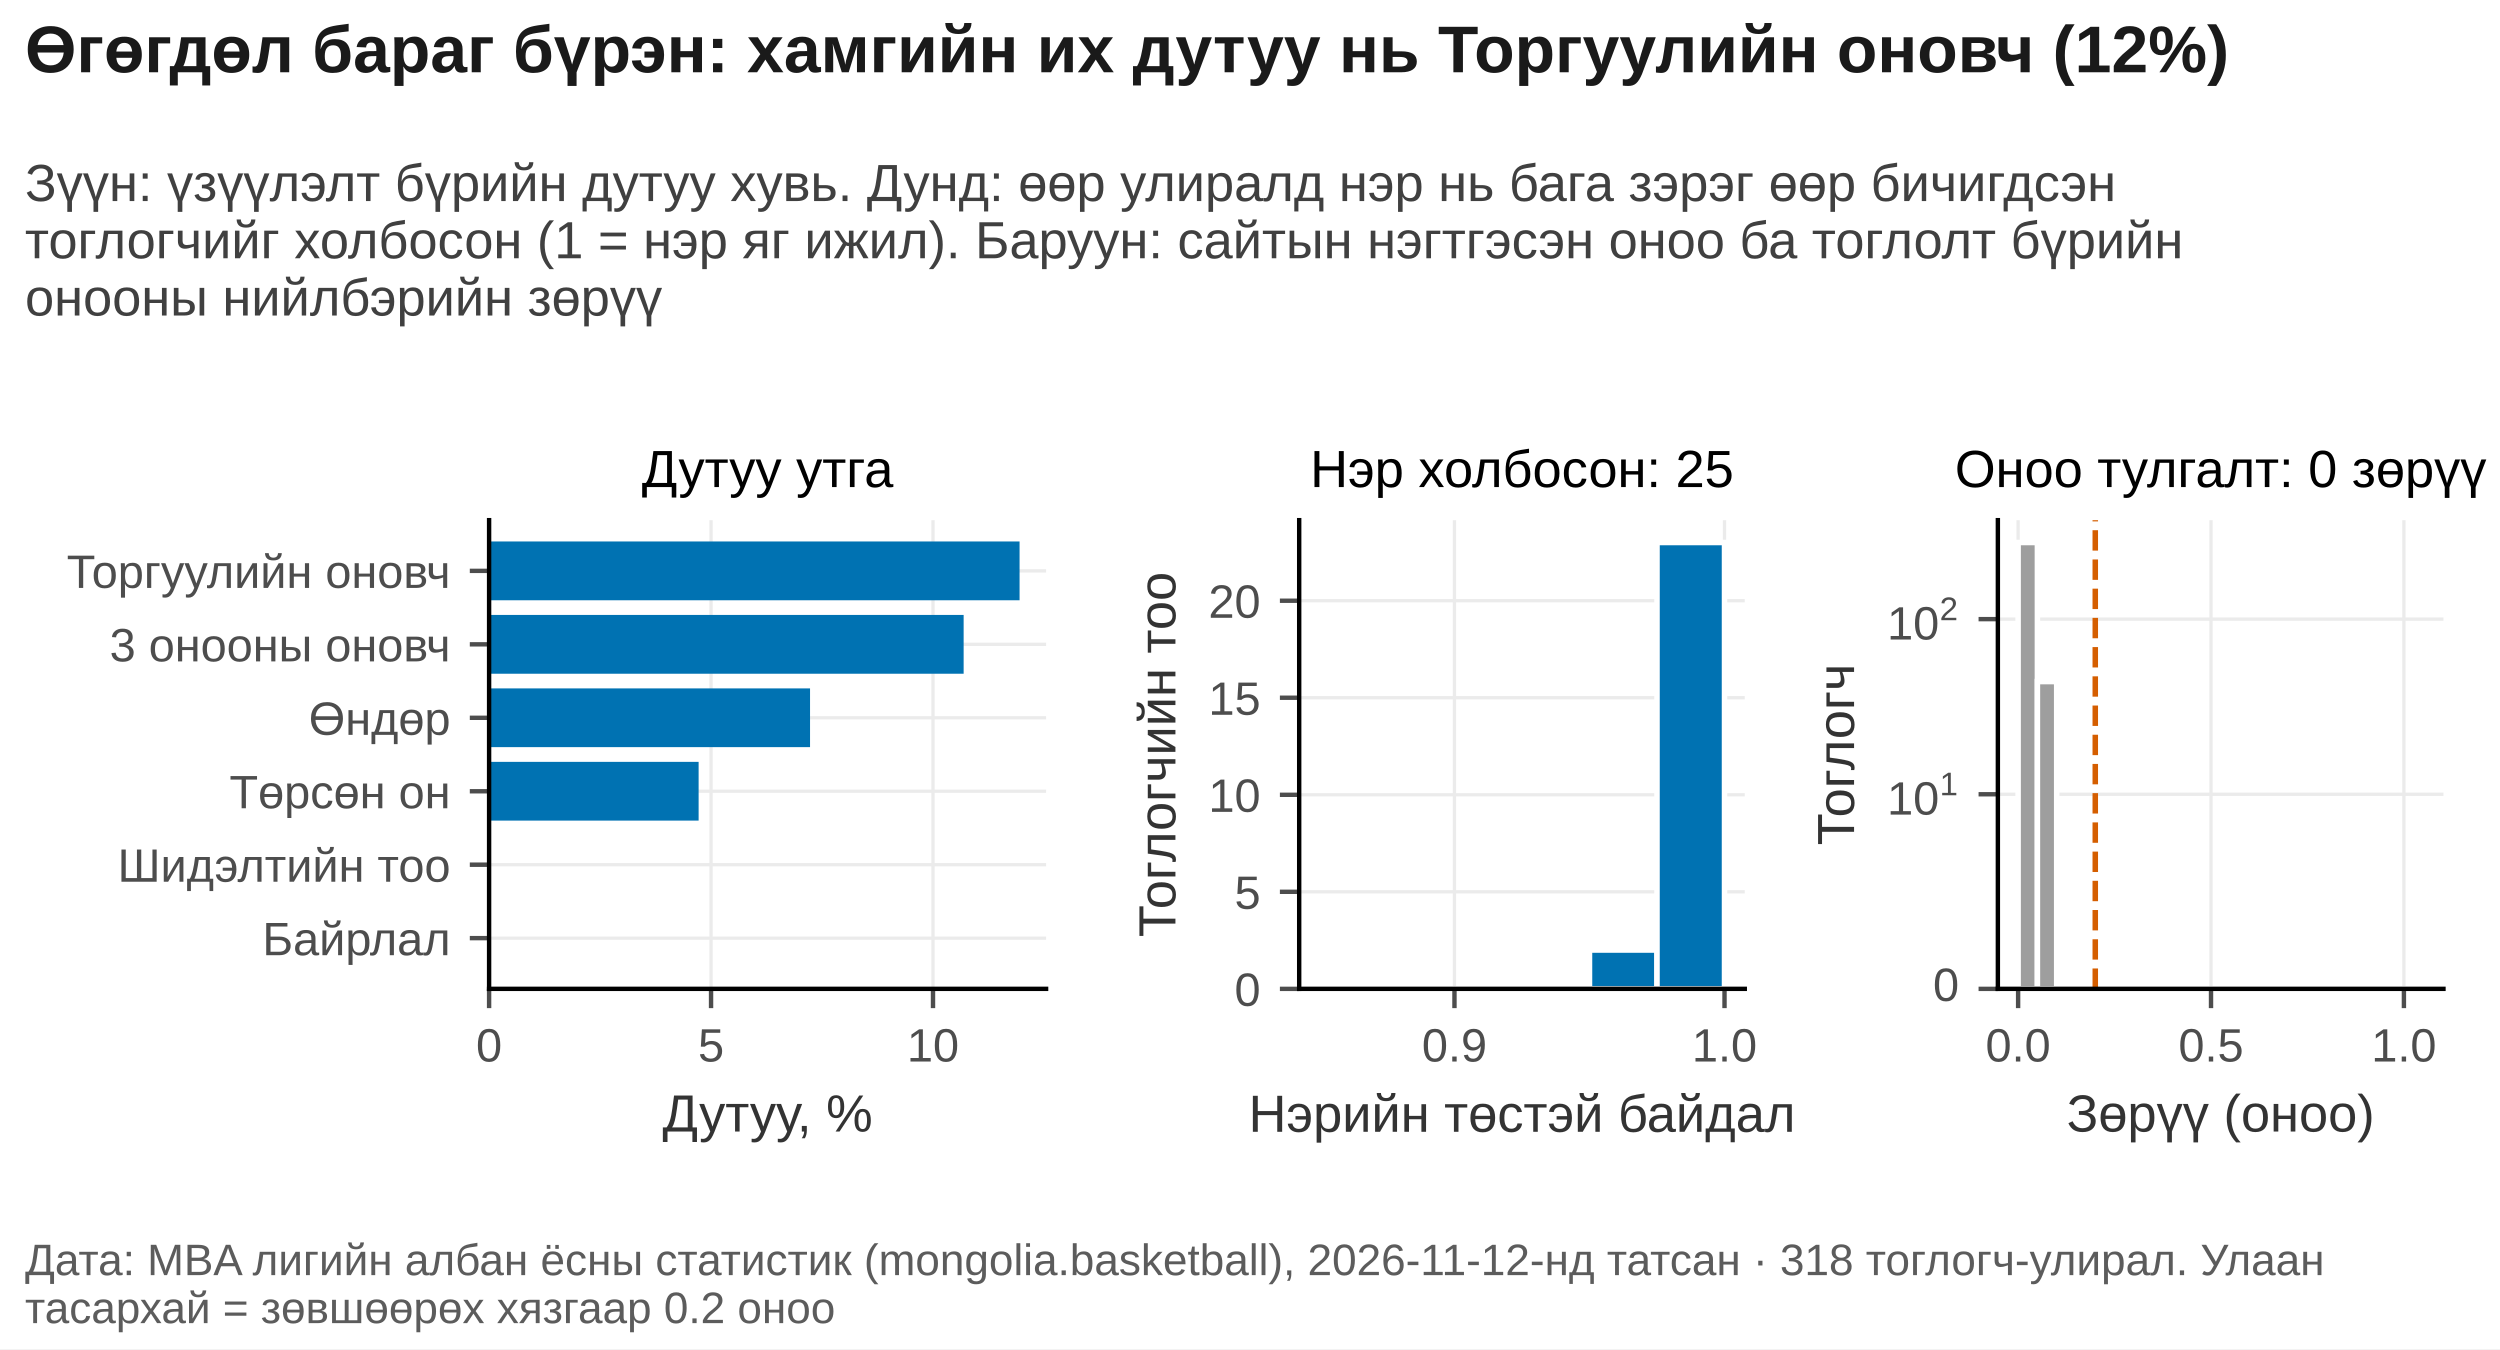
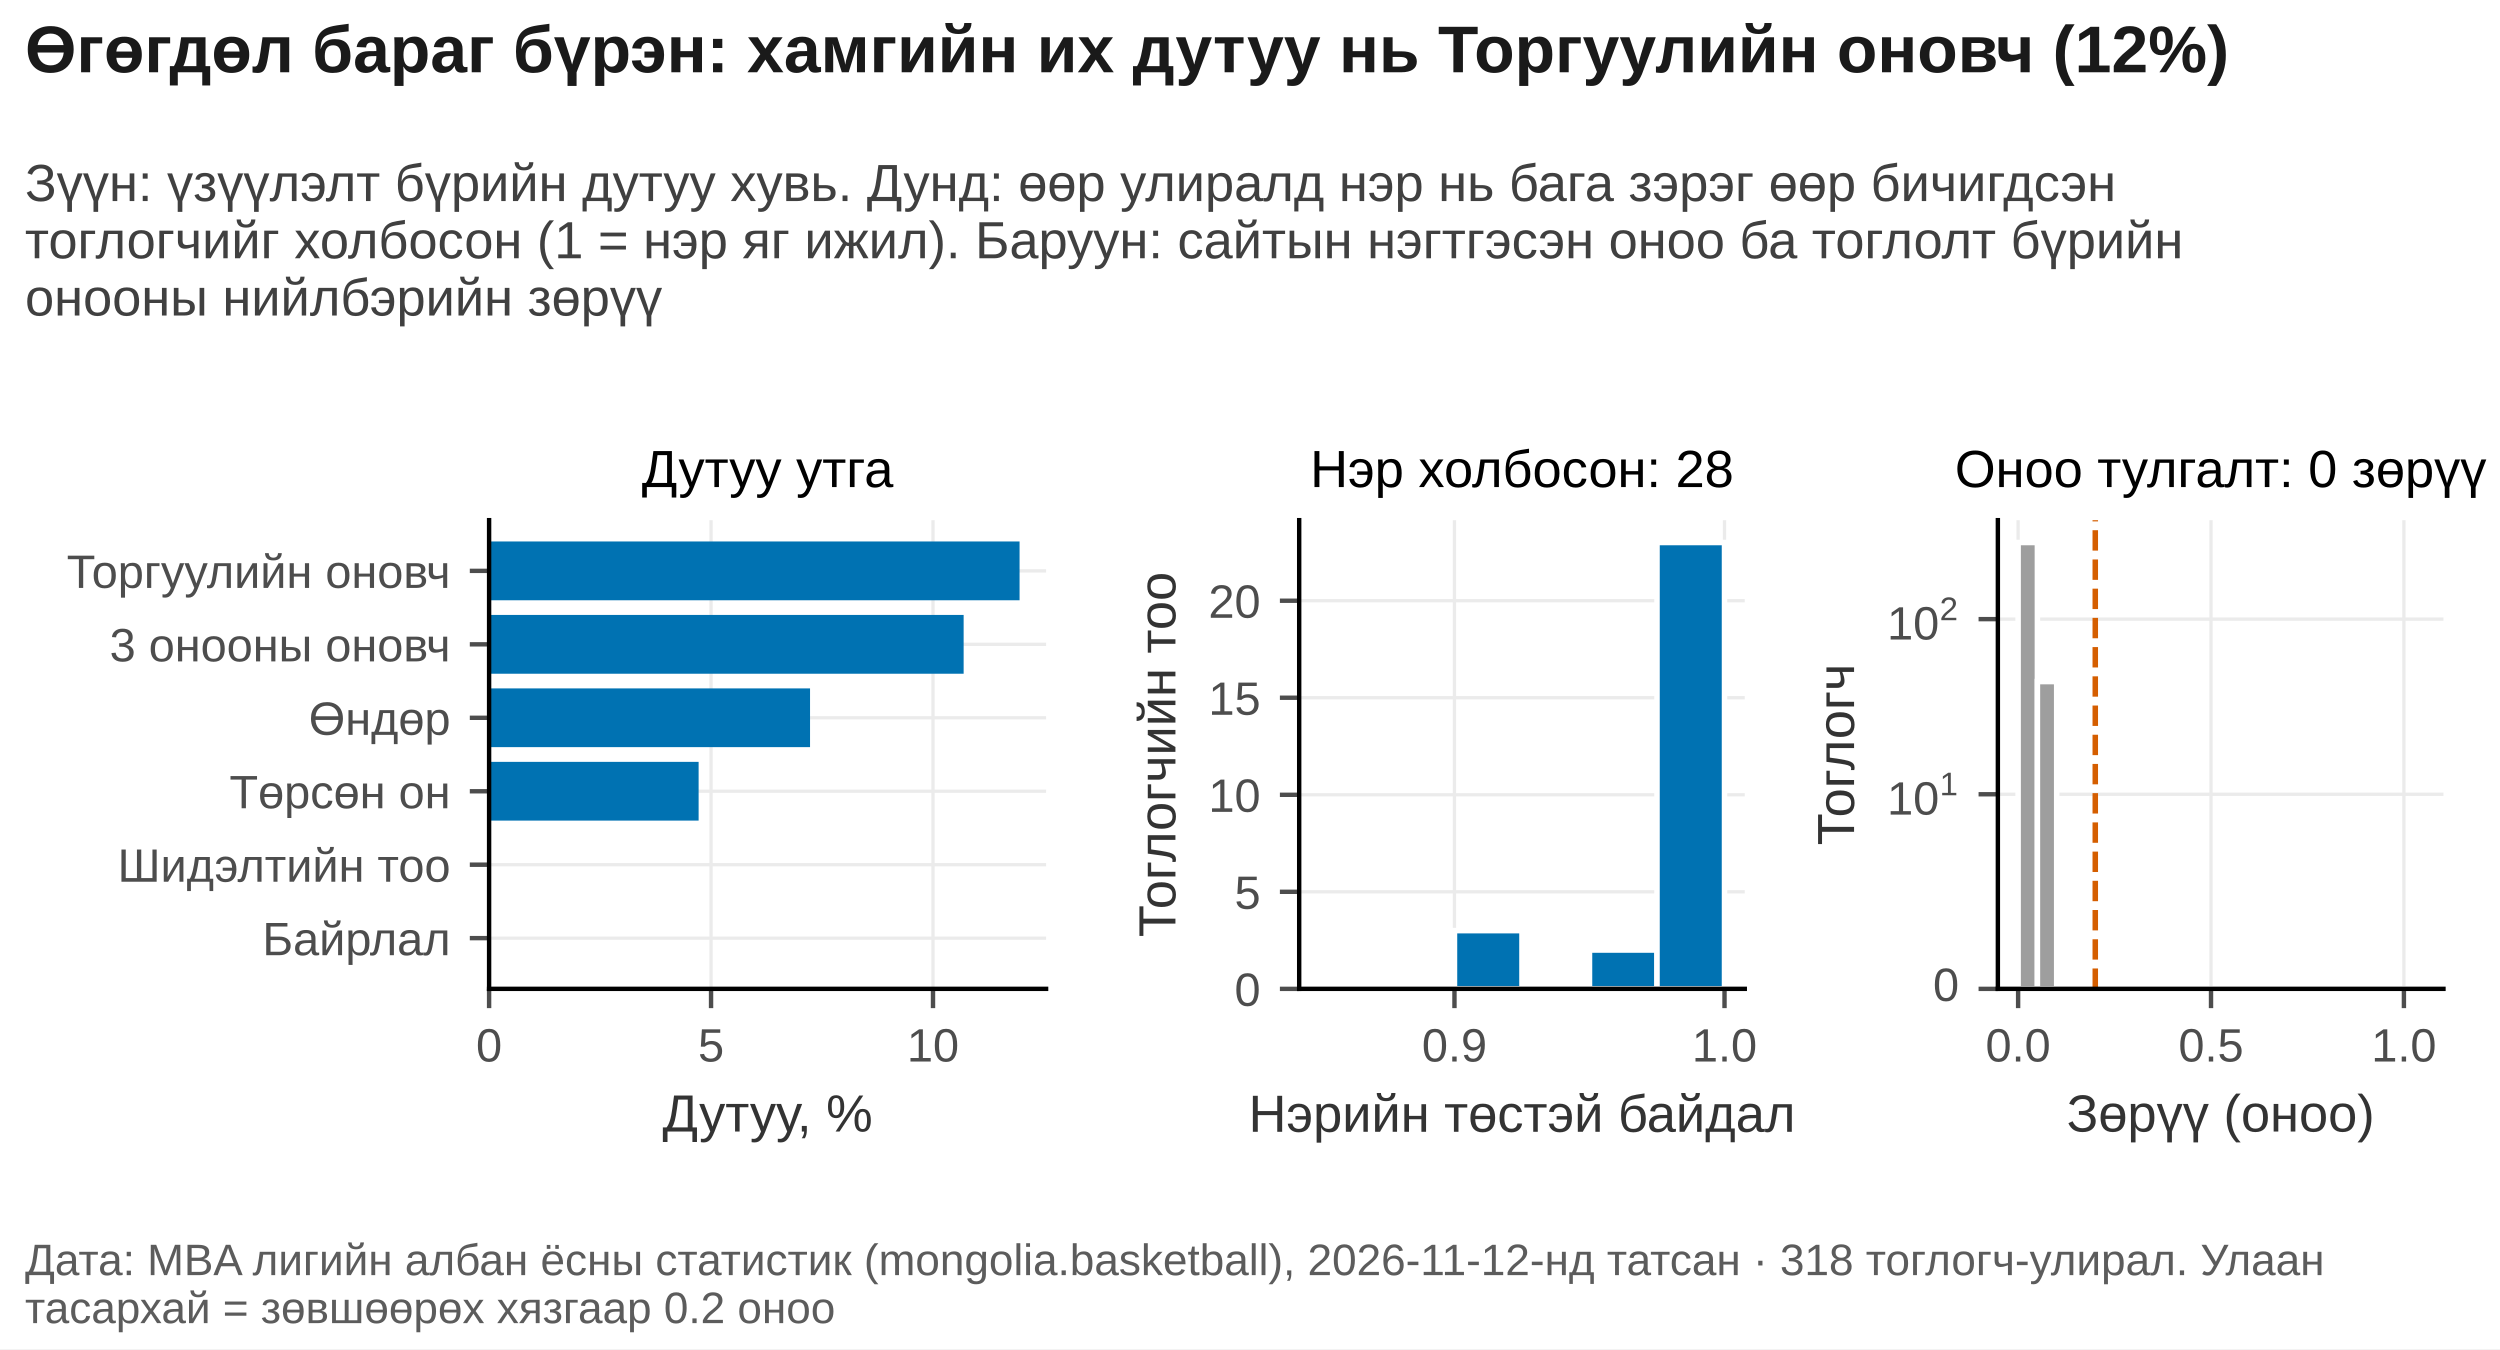
<svg xmlns="http://www.w3.org/2000/svg" xmlns:xlink="http://www.w3.org/1999/xlink" width="453.543pt" height="244.769pt" viewBox="0 0 453.543 244.769" version="1.1">
  <defs>
    <style type="text/css">*{stroke-linejoin: round; stroke-linecap: butt}</style>
  </defs>
  <g id="figure_1">
    <g id="patch_1">
      <path d="M 0 244.769  L 453.543 244.769  L 453.543 0  L 0 0  z " style="fill: #ffffff" />
    </g>
    <g id="axes_1">
      <g id="patch_2">
        <path d="M 88.731 179.393  L 189.779 179.393  L 189.779 94.368  L 88.731 94.368  z " style="fill: #ffffff" />
      </g>
      <g id="matplotlib.axis_1">
        <g id="xtick_1">
          <g id="line2d_1">
            <path d="M 88.731 179.393  L 88.731 94.368  " clip-path="url(#pbbb35af01f)" style="fill: none; stroke: #ebebeb; stroke-width: 0.6; stroke-linecap: square" />
          </g>
          <g id="line2d_2">
            <defs>
              <path id="mf986387a4b" d="M 0 0  L 0 3.5  " style="stroke: #4d4d4d; stroke-width: 0.8" />
            </defs>
            <g>
              <use xlink:href="#mf986387a4b" x="88.731" y="179.393" style="fill: #4d4d4d; stroke: #4d4d4d; stroke-width: 0.8" />
            </g>
          </g>
          <g id="text_1">
            <text style="font-size: 8.5px; font-family: 'Arial'; text-anchor: middle; fill: #4d4d4d" x="88.731" y="192.581" transform="rotate(-0 88.73141 192.581)">0</text>
          </g>
        </g>
        <g id="xtick_2">
          <g id="line2d_3">
            <path d="M 128.997 179.393  L 128.997 94.368  " clip-path="url(#pbbb35af01f)" style="fill: none; stroke: #ebebeb; stroke-width: 0.6; stroke-linecap: square" />
          </g>
          <g id="line2d_4">
            <g>
              <use xlink:href="#mf986387a4b" x="128.997" y="179.393" style="fill: #4d4d4d; stroke: #4d4d4d; stroke-width: 0.8" />
            </g>
          </g>
          <g id="text_2">
            <text style="font-size: 8.5px; font-family: 'Arial'; text-anchor: middle; fill: #4d4d4d" x="128.997" y="192.581" transform="rotate(-0 128.9973 192.581)">5</text>
          </g>
        </g>
        <g id="xtick_3">
          <g id="line2d_5">
            <path d="M 169.263 179.393  L 169.263 94.368  " clip-path="url(#pbbb35af01f)" style="fill: none; stroke: #ebebeb; stroke-width: 0.6; stroke-linecap: square" />
          </g>
          <g id="line2d_6">
            <g>
              <use xlink:href="#mf986387a4b" x="169.263" y="179.393" style="fill: #4d4d4d; stroke: #4d4d4d; stroke-width: 0.8" />
            </g>
          </g>
          <g id="text_3">
            <text style="font-size: 8.5px; font-family: 'Arial'; text-anchor: middle; fill: #4d4d4d" x="169.263" y="192.581" transform="rotate(-0 169.2631 192.581)">10</text>
          </g>
        </g>
        <g id="text_4">
          <text style="font-size: 9.5px; font-family: 'Arial'; text-anchor: middle; fill: #333333" x="139.255" y="205.286" transform="rotate(-0 139.255 205.2861)">Дутуу, %</text>
        </g>
      </g>
      <g id="matplotlib.axis_2">
        <g id="ytick_1">
          <g id="line2d_7">
            <path d="M 88.731 170.197  L 189.779 170.197  " clip-path="url(#pbbb35af01f)" style="fill: none; stroke: #ebebeb; stroke-width: 0.6; stroke-linecap: square" />
          </g>
          <g id="line2d_8">
            <defs>
              <path id="m3fba8f0df0" d="M 0 0  L -3.5 0  " style="stroke: #4d4d4d; stroke-width: 0.8" />
            </defs>
            <g>
              <use xlink:href="#m3fba8f0df0" x="88.731" y="170.197" style="fill: #4d4d4d; stroke: #4d4d4d; stroke-width: 0.8" />
            </g>
          </g>
          <g id="text_5">
            <text style="font-size: 8.5px; font-family: 'Arial'; text-anchor: end; fill: #4d4d4d" x="81.731" y="173.291" transform="rotate(-0 81.73141 173.2914)">Байрлал</text>
          </g>
        </g>
        <g id="ytick_2">
          <g id="line2d_9">
            <path d="M 88.731 156.871  L 189.779 156.871  " clip-path="url(#pbbb35af01f)" style="fill: none; stroke: #ebebeb; stroke-width: 0.6; stroke-linecap: square" />
          </g>
          <g id="line2d_10">
            <g>
              <use xlink:href="#m3fba8f0df0" x="88.731" y="156.871" style="fill: #4d4d4d; stroke: #4d4d4d; stroke-width: 0.8" />
            </g>
          </g>
          <g id="text_6">
            <text style="font-size: 8.5px; font-family: 'Arial'; text-anchor: end; fill: #4d4d4d" x="81.731" y="159.965" transform="rotate(-0 81.73141 159.9647)">Шидэлтийн тоо</text>
          </g>
        </g>
        <g id="ytick_3">
          <g id="line2d_11">
            <path d="M 88.731 143.544  L 189.779 143.544  " clip-path="url(#pbbb35af01f)" style="fill: none; stroke: #ebebeb; stroke-width: 0.6; stroke-linecap: square" />
          </g>
          <g id="line2d_12">
            <g>
              <use xlink:href="#m3fba8f0df0" x="88.731" y="143.544" style="fill: #4d4d4d; stroke: #4d4d4d; stroke-width: 0.8" />
            </g>
          </g>
          <g id="text_7">
            <text style="font-size: 8.5px; font-family: 'Arial'; text-anchor: end; fill: #4d4d4d" x="81.731" y="146.638" transform="rotate(-0 81.73141 146.638)">Төрсөн он</text>
          </g>
        </g>
        <g id="ytick_4">
          <g id="line2d_13">
            <path d="M 88.731 130.217  L 189.779 130.217  " clip-path="url(#pbbb35af01f)" style="fill: none; stroke: #ebebeb; stroke-width: 0.6; stroke-linecap: square" />
          </g>
          <g id="line2d_14">
            <g>
              <use xlink:href="#m3fba8f0df0" x="88.731" y="130.217" style="fill: #4d4d4d; stroke: #4d4d4d; stroke-width: 0.8" />
            </g>
          </g>
          <g id="text_8">
            <text style="font-size: 8.5px; font-family: 'Arial'; text-anchor: end; fill: #4d4d4d" x="81.731" y="133.314" transform="rotate(-0 81.73141 133.3136)">Өндөр</text>
          </g>
        </g>
        <g id="ytick_5">
          <g id="line2d_15">
            <path d="M 88.731 116.89  L 189.779 116.89  " clip-path="url(#pbbb35af01f)" style="fill: none; stroke: #ebebeb; stroke-width: 0.6; stroke-linecap: square" />
          </g>
          <g id="line2d_16">
            <g>
              <use xlink:href="#m3fba8f0df0" x="88.731" y="116.89" style="fill: #4d4d4d; stroke: #4d4d4d; stroke-width: 0.8" />
            </g>
          </g>
          <g id="text_9">
            <text style="font-size: 8.5px; font-family: 'Arial'; text-anchor: end; fill: #4d4d4d" x="81.731" y="119.984" transform="rotate(-0 81.73141 119.9845)">3 онооны оновч</text>
          </g>
        </g>
        <g id="ytick_6">
          <g id="line2d_17">
            <path d="M 88.731 103.564  L 189.779 103.564  " clip-path="url(#pbbb35af01f)" style="fill: none; stroke: #ebebeb; stroke-width: 0.6; stroke-linecap: square" />
          </g>
          <g id="line2d_18">
            <g>
              <use xlink:href="#m3fba8f0df0" x="88.731" y="103.564" style="fill: #4d4d4d; stroke: #4d4d4d; stroke-width: 0.8" />
            </g>
          </g>
          <g id="text_10">
            <text style="font-size: 8.5px; font-family: 'Arial'; text-anchor: end; fill: #4d4d4d" x="81.731" y="106.658" transform="rotate(-0 81.73141 106.6578)">Торгуулийн оновч</text>
          </g>
        </g>
      </g>
      <g id="patch_3">
        <path d="M 88.731 175.528  L 88.731 175.528  L 88.731 164.867  L 88.731 164.867  z " clip-path="url(#pbbb35af01f)" style="fill: #0072b2" />
      </g>
      <g id="patch_4">
        <path d="M 88.731 162.201  L 88.731 162.201  L 88.731 151.54  L 88.731 151.54  z " clip-path="url(#pbbb35af01f)" style="fill: #0072b2" />
      </g>
      <g id="patch_5">
        <path d="M 88.731 148.875  L 126.742 148.875  L 126.742 138.213  L 88.731 138.213  z " clip-path="url(#pbbb35af01f)" style="fill: #0072b2" />
      </g>
      <g id="patch_6">
        <path d="M 88.731 135.548  L 146.956 135.548  L 146.956 124.886  L 88.731 124.886  z " clip-path="url(#pbbb35af01f)" style="fill: #0072b2" />
      </g>
      <g id="patch_7">
        <path d="M 88.731 122.221  L 174.82 122.221  L 174.82 111.56  L 88.731 111.56  z " clip-path="url(#pbbb35af01f)" style="fill: #0072b2" />
      </g>
      <g id="patch_8">
        <path d="M 88.731 108.894  L 184.967 108.894  L 184.967 98.233  L 88.731 98.233  z " clip-path="url(#pbbb35af01f)" style="fill: #0072b2" />
      </g>
      <g id="patch_9">
        <path d="M 88.731 179.393  L 88.731 94.368  " style="fill: none; stroke: #000000; stroke-width: 0.8; stroke-linejoin: miter; stroke-linecap: square" />
      </g>
      <g id="patch_10">
        <path d="M 88.731 179.393  L 189.779 179.393  " style="fill: none; stroke: #000000; stroke-width: 0.8; stroke-linejoin: miter; stroke-linecap: square" />
      </g>
      <g id="text_11">
        <text style="font-size: 9.5px; font-family: 'Arial'; text-anchor: middle" x="139.255" y="88.368" transform="rotate(-0 139.255 88.3682)">Дутуу утга</text>
      </g>
    </g>
    <g id="axes_2">
      <g id="patch_11">
        <path d="M 235.694 179.393  L 316.532 179.393  L 316.532 94.368  L 235.694 94.368  z " style="fill: #ffffff" />
      </g>
      <g id="matplotlib.axis_3">
        <g id="xtick_4">
          <g id="line2d_19">
            <path d="M 263.865 179.393  L 263.865 94.368  " clip-path="url(#p4541eb0ad4)" style="fill: none; stroke: #ebebeb; stroke-width: 0.6; stroke-linecap: square" />
          </g>
          <g id="line2d_20">
            <g>
              <use xlink:href="#mf986387a4b" x="263.865" y="179.393" style="fill: #4d4d4d; stroke: #4d4d4d; stroke-width: 0.8" />
            </g>
          </g>
          <g id="text_12">
            <text style="font-size: 8.5px; font-family: 'Arial'; text-anchor: middle; fill: #4d4d4d" x="263.865" y="192.581" transform="rotate(-0 263.8646 192.581)">0.9</text>
          </g>
        </g>
        <g id="xtick_5">
          <g id="line2d_21">
            <path d="M 312.857 179.393  L 312.857 94.368  " clip-path="url(#p4541eb0ad4)" style="fill: none; stroke: #ebebeb; stroke-width: 0.6; stroke-linecap: square" />
          </g>
          <g id="line2d_22">
            <g>
              <use xlink:href="#mf986387a4b" x="312.857" y="179.393" style="fill: #4d4d4d; stroke: #4d4d4d; stroke-width: 0.8" />
            </g>
          </g>
          <g id="text_13">
            <text style="font-size: 8.5px; font-family: 'Arial'; text-anchor: middle; fill: #4d4d4d" x="312.857" y="192.581" transform="rotate(-0 312.8571 192.581)">1.0</text>
          </g>
        </g>
        <g id="text_14">
          <text style="font-size: 9.5px; font-family: 'Arial'; text-anchor: middle; fill: #333333" x="276.113" y="205.333" transform="rotate(-0 276.1127 205.333)">Нэрийн төстэй байдал</text>
        </g>
      </g>
      <g id="matplotlib.axis_4">
        <g id="ytick_7">
          <g id="line2d_23">
            <path d="M 235.694 179.393  L 316.532 179.393  " clip-path="url(#p4541eb0ad4)" style="fill: none; stroke: #ebebeb; stroke-width: 0.6; stroke-linecap: square" />
          </g>
          <g id="line2d_24">
            <g>
              <use xlink:href="#m3fba8f0df0" x="235.694" y="179.393" style="fill: #4d4d4d; stroke: #4d4d4d; stroke-width: 0.8" />
            </g>
          </g>
          <g id="text_15">
            <text style="font-size: 8.5px; font-family: 'Arial'; text-anchor: end; fill: #4d4d4d" x="228.694" y="182.487" transform="rotate(-0 228.6939 182.4869)">0</text>
          </g>
        </g>
        <g id="ytick_8">
          <g id="line2d_25">
            <path d="M 235.694 161.789  L 316.532 161.789  " clip-path="url(#p4541eb0ad4)" style="fill: none; stroke: #ebebeb; stroke-width: 0.6; stroke-linecap: square" />
          </g>
          <g id="line2d_26">
            <g>
              <use xlink:href="#m3fba8f0df0" x="235.694" y="161.789" style="fill: #4d4d4d; stroke: #4d4d4d; stroke-width: 0.8" />
            </g>
          </g>
          <g id="text_16">
            <text style="font-size: 8.5px; font-family: 'Arial'; text-anchor: end; fill: #4d4d4d" x="228.694" y="164.883" transform="rotate(-0 228.6939 164.8834)">5</text>
          </g>
        </g>
        <g id="ytick_9">
          <g id="line2d_27">
            <path d="M 235.694 144.186  L 316.532 144.186  " clip-path="url(#p4541eb0ad4)" style="fill: none; stroke: #ebebeb; stroke-width: 0.6; stroke-linecap: square" />
          </g>
          <g id="line2d_28">
            <g>
              <use xlink:href="#m3fba8f0df0" x="235.694" y="144.186" style="fill: #4d4d4d; stroke: #4d4d4d; stroke-width: 0.8" />
            </g>
          </g>
          <g id="text_17">
            <text style="font-size: 8.5px; font-family: 'Arial'; text-anchor: end; fill: #4d4d4d" x="228.694" y="147.28" transform="rotate(-0 228.6939 147.28)">10</text>
          </g>
        </g>
        <g id="ytick_10">
          <g id="line2d_29">
            <path d="M 235.694 126.582  L 316.532 126.582  " clip-path="url(#p4541eb0ad4)" style="fill: none; stroke: #ebebeb; stroke-width: 0.6; stroke-linecap: square" />
          </g>
          <g id="line2d_30">
            <g>
              <use xlink:href="#m3fba8f0df0" x="235.694" y="126.582" style="fill: #4d4d4d; stroke: #4d4d4d; stroke-width: 0.8" />
            </g>
          </g>
          <g id="text_18">
            <text style="font-size: 8.5px; font-family: 'Arial'; text-anchor: end; fill: #4d4d4d" x="228.694" y="129.677" transform="rotate(-0 228.6939 129.6766)">15</text>
          </g>
        </g>
        <g id="ytick_11">
          <g id="line2d_31">
            <path d="M 235.694 108.979  L 316.532 108.979  " clip-path="url(#p4541eb0ad4)" style="fill: none; stroke: #ebebeb; stroke-width: 0.6; stroke-linecap: square" />
          </g>
          <g id="line2d_32">
            <g>
              <use xlink:href="#m3fba8f0df0" x="235.694" y="108.979" style="fill: #4d4d4d; stroke: #4d4d4d; stroke-width: 0.8" />
            </g>
          </g>
          <g id="text_19">
            <text style="font-size: 8.5px; font-family: 'Arial'; text-anchor: end; fill: #4d4d4d" x="228.694" y="112.073" transform="rotate(-0 228.6939 112.0732)">20</text>
          </g>
        </g>
        <g id="text_20">
          <text style="font-size: 9.5px; font-family: 'Arial'; text-anchor: middle; fill: #333333" x="213.241" y="136.88" transform="rotate(-90 213.241 136.8805)">Тоглогчийн тоо</text>
        </g>
      </g>
      <g id="patch_12">
        <path d="M 239.368 179.393  L 251.616 179.393  L 251.616 179.393  L 239.368 179.393  z " clip-path="url(#p4541eb0ad4)" style="fill: #0072b2; stroke: #ffffff; stroke-linejoin: miter" />
      </g>
      <g id="patch_13">
        <path d="M 251.616 179.393  L 263.865 179.393  L 263.865 179.393  L 251.616 179.393  z " clip-path="url(#p4541eb0ad4)" style="fill: #0072b2; stroke: #ffffff; stroke-linejoin: miter" />
      </g>
      <g id="patch_14">
-         <path d="M 263.865 179.393  L 276.113 179.393  L 276.113 179.393  L 263.865 179.393  z " clip-path="url(#p4541eb0ad4)" style="fill: #0072b2; stroke: #ffffff; stroke-linejoin: miter" />
+         <path d="M 263.865 179.393  L 276.113 179.393  L 276.113 168.831  L 263.865 168.831  z " clip-path="url(#p4541eb0ad4)" style="fill: #0072b2; stroke: #ffffff; stroke-linejoin: miter" />
      </g>
      <g id="patch_15">
        <path d="M 276.113 179.393  L 288.361 179.393  L 288.361 179.393  L 276.113 179.393  z " clip-path="url(#p4541eb0ad4)" style="fill: #0072b2; stroke: #ffffff; stroke-linejoin: miter" />
      </g>
      <g id="patch_16">
        <path d="M 288.361 179.393  L 300.609 179.393  L 300.609 172.351  L 288.361 172.351  z " clip-path="url(#p4541eb0ad4)" style="fill: #0072b2; stroke: #ffffff; stroke-linejoin: miter" />
      </g>
      <g id="patch_17">
        <path d="M 300.609 179.393  L 312.857 179.393  L 312.857 98.417  L 300.609 98.417  z " clip-path="url(#p4541eb0ad4)" style="fill: #0072b2; stroke: #ffffff; stroke-linejoin: miter" />
      </g>
      <g id="patch_18">
        <path d="M 235.694 179.393  L 235.694 94.368  " style="fill: none; stroke: #000000; stroke-width: 0.8; stroke-linejoin: miter; stroke-linecap: square" />
      </g>
      <g id="patch_19">
        <path d="M 235.694 179.393  L 316.532 179.393  " style="fill: none; stroke: #000000; stroke-width: 0.8; stroke-linejoin: miter; stroke-linecap: square" />
      </g>
      <g id="text_21">
-         <text style="font-size: 9.5px; font-family: 'Arial'; text-anchor: middle" x="276.113" y="88.368" transform="rotate(-0 276.1127 88.3682)">Нэр холбосон: 25</text>
+         <text style="font-size: 9.5px; font-family: 'Arial'; text-anchor: middle" x="276.113" y="88.368" transform="rotate(-0 276.1127 88.3682)">Нэр холбосон: 28</text>
      </g>
    </g>
    <g id="axes_3">
      <g id="patch_20">
        <path d="M 362.447 179.393  L 443.285 179.393  L 443.285 94.368  L 362.447 94.368  z " style="fill: #ffffff" />
      </g>
      <g id="matplotlib.axis_5">
        <g id="xtick_6">
          <g id="line2d_33">
            <path d="M 366.121 179.393  L 366.121 94.368  " clip-path="url(#p0ae0486368)" style="fill: none; stroke: #ebebeb; stroke-width: 0.6; stroke-linecap: square" />
          </g>
          <g id="line2d_34">
            <g>
              <use xlink:href="#mf986387a4b" x="366.121" y="179.393" style="fill: #4d4d4d; stroke: #4d4d4d; stroke-width: 0.8" />
            </g>
          </g>
          <g id="text_22">
            <text style="font-size: 8.5px; font-family: 'Arial'; text-anchor: middle; fill: #4d4d4d" x="366.121" y="192.581" transform="rotate(-0 366.1213 192.581)">0.0</text>
          </g>
        </g>
        <g id="xtick_7">
          <g id="line2d_35">
            <path d="M 401.116 179.393  L 401.116 94.368  " clip-path="url(#p0ae0486368)" style="fill: none; stroke: #ebebeb; stroke-width: 0.6; stroke-linecap: square" />
          </g>
          <g id="line2d_36">
            <g>
              <use xlink:href="#mf986387a4b" x="401.116" y="179.393" style="fill: #4d4d4d; stroke: #4d4d4d; stroke-width: 0.8" />
            </g>
          </g>
          <g id="text_23">
            <text style="font-size: 8.5px; font-family: 'Arial'; text-anchor: middle; fill: #4d4d4d" x="401.116" y="192.581" transform="rotate(-0 401.116 192.581)">0.5</text>
          </g>
        </g>
        <g id="xtick_8">
          <g id="line2d_37">
            <path d="M 436.111 179.393  L 436.111 94.368  " clip-path="url(#p0ae0486368)" style="fill: none; stroke: #ebebeb; stroke-width: 0.6; stroke-linecap: square" />
          </g>
          <g id="line2d_38">
            <g>
              <use xlink:href="#mf986387a4b" x="436.111" y="179.393" style="fill: #4d4d4d; stroke: #4d4d4d; stroke-width: 0.8" />
            </g>
          </g>
          <g id="text_24">
            <text style="font-size: 8.5px; font-family: 'Arial'; text-anchor: middle; fill: #4d4d4d" x="436.111" y="192.581" transform="rotate(-0 436.1107 192.581)">1.0</text>
          </g>
        </g>
        <g id="text_25">
          <text style="font-size: 9.5px; font-family: 'Arial'; text-anchor: middle; fill: #333333" x="402.866" y="205.286" transform="rotate(-0 402.8657 205.2861)">Зөрүү (оноо)</text>
        </g>
      </g>
      <g id="matplotlib.axis_6">
        <g id="ytick_12">
          <g id="line2d_39">
            <path d="M 362.447 179.393  L 443.285 179.393  " clip-path="url(#p0ae0486368)" style="fill: none; stroke: #ebebeb; stroke-width: 0.6; stroke-linecap: square" />
          </g>
          <g id="line2d_40">
            <g>
              <use xlink:href="#m3fba8f0df0" x="362.447" y="179.393" style="fill: #4d4d4d; stroke: #4d4d4d; stroke-width: 0.8" />
            </g>
          </g>
          <g id="text_26">
            <g style="fill: #4d4d4d" transform="translate(350.6869 182.4869)">
              <text>
                <tspan x="0" y="-0.891" style="font-size: 8.5px; font-family: 'Arial'; fill: #4d4d4d">0</tspan>
              </text>
            </g>
          </g>
        </g>
        <g id="ytick_13">
          <g id="line2d_41">
            <path d="M 362.447 144.093  L 443.285 144.093  " clip-path="url(#p0ae0486368)" style="fill: none; stroke: #ebebeb; stroke-width: 0.6; stroke-linecap: square" />
          </g>
          <g id="line2d_42">
            <g>
              <use xlink:href="#m3fba8f0df0" x="362.447" y="144.093" style="fill: #4d4d4d; stroke: #4d4d4d; stroke-width: 0.8" />
            </g>
          </g>
          <g id="text_27">
            <g style="fill: #4d4d4d" transform="translate(342.3569 148.0034)">
              <text>
                <tspan x="0" y="-0.213" style="font-size: 8.5px; font-family: 'Arial'; fill: #4d4d4d">1</tspan>
                <tspan x="4.727" y="-0.213" style="font-size: 8.5px; font-family: 'Arial'; fill: #4d4d4d">0</tspan>
                <tspan x="9.536" y="-3.723" style="font-size: 5.95px; font-family: 'Arial'; fill: #4d4d4d">1</tspan>
              </text>
            </g>
          </g>
        </g>
        <g id="ytick_14">
          <g id="line2d_43">
            <path d="M 362.447 112.324  L 443.285 112.324  " clip-path="url(#p0ae0486368)" style="fill: none; stroke: #ebebeb; stroke-width: 0.6; stroke-linecap: square" />
          </g>
          <g id="line2d_44">
            <g>
              <use xlink:href="#m3fba8f0df0" x="362.447" y="112.324" style="fill: #4d4d4d; stroke: #4d4d4d; stroke-width: 0.8" />
            </g>
          </g>
          <g id="text_28">
            <g style="fill: #4d4d4d" transform="translate(342.3569 116.2341)">
              <text>
                <tspan x="0" y="-0.213" style="font-size: 8.5px; font-family: 'Arial'; fill: #4d4d4d">1</tspan>
                <tspan x="4.727" y="-0.213" style="font-size: 8.5px; font-family: 'Arial'; fill: #4d4d4d">0</tspan>
                <tspan x="9.536" y="-3.723" style="font-size: 5.95px; font-family: 'Arial'; fill: #4d4d4d">2</tspan>
              </text>
            </g>
          </g>
        </g>
        <g id="text_29">
          <text style="font-size: 9.5px; font-family: 'Arial'; text-anchor: middle; fill: #333333" x="336.358" y="136.88" transform="rotate(-90 336.3576 136.8805)">Тоглогч</text>
        </g>
      </g>
      <g id="patch_21">
        <path d="M 366.121 179.393  L 369.621 179.393  L 369.621 98.417  L 366.121 98.417  z " clip-path="url(#p0ae0486368)" style="fill: #9e9e9e; stroke: #ffffff; stroke-linejoin: miter" />
      </g>
      <g id="patch_22">
        <path d="M 369.621 179.393  L 373.12 179.393  L 373.12 123.651  L 369.621 123.651  z " clip-path="url(#p0ae0486368)" style="fill: #9e9e9e; stroke: #ffffff; stroke-linejoin: miter" />
      </g>
      <g id="patch_23">
        <path d="M 373.12 179.393  L 376.62 179.393  L 376.62 179.393  L 373.12 179.393  z " clip-path="url(#p0ae0486368)" style="fill: #9e9e9e; stroke: #ffffff; stroke-linejoin: miter" />
      </g>
      <g id="patch_24">
        <path d="M 376.62 179.393  L 380.119 179.393  L 380.119 179.393  L 376.62 179.393  z " clip-path="url(#p0ae0486368)" style="fill: #9e9e9e; stroke: #ffffff; stroke-linejoin: miter" />
      </g>
      <g id="patch_25">
        <path d="M 380.119 179.393  L 383.619 179.393  L 383.619 179.393  L 380.119 179.393  z " clip-path="url(#p0ae0486368)" style="fill: #9e9e9e; stroke: #ffffff; stroke-linejoin: miter" />
      </g>
      <g id="patch_26">
        <path d="M 383.619 179.393  L 387.118 179.393  L 387.118 179.393  L 383.619 179.393  z " clip-path="url(#p0ae0486368)" style="fill: #9e9e9e; stroke: #ffffff; stroke-linejoin: miter" />
      </g>
      <g id="patch_27">
        <path d="M 387.118 179.393  L 390.618 179.393  L 390.618 179.393  L 387.118 179.393  z " clip-path="url(#p0ae0486368)" style="fill: #9e9e9e; stroke: #ffffff; stroke-linejoin: miter" />
      </g>
      <g id="patch_28">
        <path d="M 390.618 179.393  L 394.117 179.393  L 394.117 179.393  L 390.618 179.393  z " clip-path="url(#p0ae0486368)" style="fill: #9e9e9e; stroke: #ffffff; stroke-linejoin: miter" />
      </g>
      <g id="patch_29">
        <path d="M 394.117 179.393  L 397.617 179.393  L 397.617 179.393  L 394.117 179.393  z " clip-path="url(#p0ae0486368)" style="fill: #9e9e9e; stroke: #ffffff; stroke-linejoin: miter" />
      </g>
      <g id="patch_30">
        <path d="M 397.617 179.393  L 401.116 179.393  L 401.116 179.393  L 397.617 179.393  z " clip-path="url(#p0ae0486368)" style="fill: #9e9e9e; stroke: #ffffff; stroke-linejoin: miter" />
      </g>
      <g id="patch_31">
        <path d="M 401.116 179.393  L 404.615 179.393  L 404.615 179.393  L 401.116 179.393  z " clip-path="url(#p0ae0486368)" style="fill: #9e9e9e; stroke: #ffffff; stroke-linejoin: miter" />
      </g>
      <g id="patch_32">
        <path d="M 404.615 179.393  L 408.115 179.393  L 408.115 179.393  L 404.615 179.393  z " clip-path="url(#p0ae0486368)" style="fill: #9e9e9e; stroke: #ffffff; stroke-linejoin: miter" />
      </g>
      <g id="patch_33">
        <path d="M 408.115 179.393  L 411.614 179.393  L 411.614 179.393  L 408.115 179.393  z " clip-path="url(#p0ae0486368)" style="fill: #9e9e9e; stroke: #ffffff; stroke-linejoin: miter" />
      </g>
      <g id="patch_34">
        <path d="M 411.614 179.393  L 415.114 179.393  L 415.114 179.393  L 411.614 179.393  z " clip-path="url(#p0ae0486368)" style="fill: #9e9e9e; stroke: #ffffff; stroke-linejoin: miter" />
      </g>
      <g id="patch_35">
        <path d="M 415.114 179.393  L 418.613 179.393  L 418.613 179.393  L 415.114 179.393  z " clip-path="url(#p0ae0486368)" style="fill: #9e9e9e; stroke: #ffffff; stroke-linejoin: miter" />
      </g>
      <g id="patch_36">
        <path d="M 418.613 179.393  L 422.113 179.393  L 422.113 179.393  L 418.613 179.393  z " clip-path="url(#p0ae0486368)" style="fill: #9e9e9e; stroke: #ffffff; stroke-linejoin: miter" />
      </g>
      <g id="patch_37">
        <path d="M 422.113 179.393  L 425.612 179.393  L 425.612 179.393  L 422.113 179.393  z " clip-path="url(#p0ae0486368)" style="fill: #9e9e9e; stroke: #ffffff; stroke-linejoin: miter" />
      </g>
      <g id="patch_38">
        <path d="M 425.612 179.393  L 429.112 179.393  L 429.112 179.393  L 425.612 179.393  z " clip-path="url(#p0ae0486368)" style="fill: #9e9e9e; stroke: #ffffff; stroke-linejoin: miter" />
      </g>
      <g id="patch_39">
        <path d="M 429.112 179.393  L 432.611 179.393  L 432.611 179.393  L 429.112 179.393  z " clip-path="url(#p0ae0486368)" style="fill: #9e9e9e; stroke: #ffffff; stroke-linejoin: miter" />
      </g>
      <g id="patch_40">
        <path d="M 432.611 179.393  L 436.111 179.393  L 436.111 179.393  L 432.611 179.393  z " clip-path="url(#p0ae0486368)" style="fill: #9e9e9e; stroke: #ffffff; stroke-linejoin: miter" />
      </g>
      <g id="patch_41">
        <path d="M 436.111 179.393  L 439.61 179.393  L 439.61 179.393  L 436.111 179.393  z " clip-path="url(#p0ae0486368)" style="fill: #9e9e9e; stroke: #ffffff; stroke-linejoin: miter" />
      </g>
      <g id="line2d_45">
        <path d="M 380.119 179.393  L 380.119 94.368  " clip-path="url(#p0ae0486368)" style="fill: none; stroke-dasharray: 3.7,1.6; stroke-dashoffset: 0; stroke: #d55e00" />
      </g>
      <g id="patch_42">
        <path d="M 362.447 179.393  L 362.447 94.368  " style="fill: none; stroke: #000000; stroke-width: 0.8; stroke-linejoin: miter; stroke-linecap: square" />
      </g>
      <g id="patch_43">
        <path d="M 362.447 179.393  L 443.285 179.393  " style="fill: none; stroke: #000000; stroke-width: 0.8; stroke-linejoin: miter; stroke-linecap: square" />
      </g>
      <g id="text_30">
        <text style="font-size: 9.5px; font-family: 'Arial'; text-anchor: middle" x="402.866" y="88.368" transform="rotate(-0 402.8657 88.3682)">Оноо тулгалт: 0 зөрүү</text>
      </g>
    </g>
    <g id="text_31">
      <text style="font-weight: 700; font-size: 12px; font-family: 'Arial'; text-anchor: start; fill: #1a1a1a" x="4.535" y="13.109" transform="rotate(-0 4.535433 13.10946)">Өгөгдөл бараг бүрэн: хамгийн их дутуу нь Торгуулийн оновч (12%)</text>
    </g>
    <g id="text_32">
      <text style="font-size: 9.5px; font-family: 'Arial'; fill: #404040" transform="translate(4.535433 36.47164)">Зүүн: үзүүлэлт бүрийн дутуу хувь. Дунд: өөр улиралд нэр нь бага зэрэг өөр бичигдсэн</text>
      <text style="font-size: 9.5px; font-family: 'Arial'; fill: #404040" transform="translate(4.535433 46.85837)">тоглогчийг холбосон (1 = нэр яг ижил). Баруун: сайтын нэгтгэсэн оноо ба тоглолт бүрийн</text>
      <text style="font-size: 9.5px; font-family: 'Arial'; fill: #404040" transform="translate(4.535433 57.2451)">онооны нийлбэрийн зөрүү</text>
    </g>
    <g id="text_33">
      <text style="font-size: 8px; font-family: 'Arial'; fill: #5c5c5c" transform="translate(4.535433 231.3313)">Дата: MBA лигийн албан ёсны статистик (mongolia.basketball), 2026-11-12-нд татсан · 318 тоглогч-улирал. Улаан</text>
      <text style="font-size: 8px; font-family: 'Arial'; fill: #5c5c5c" transform="translate(4.535433 240.0385)">тасархай = зөвшөөрөх хязгаар 0.2 оноо</text>
    </g>
  </g>
  <defs>
    <clipPath id="pbbb35af01f">
      <rect x="88.731" y="94.368" width="101.047" height="85.025" />
    </clipPath>
    <clipPath id="p4541eb0ad4">
      <rect x="235.694" y="94.368" width="80.838" height="85.025" />
    </clipPath>
    <clipPath id="p0ae0486368">
      <rect x="362.447" y="94.368" width="80.838" height="85.025" />
    </clipPath>
  </defs>
</svg>
